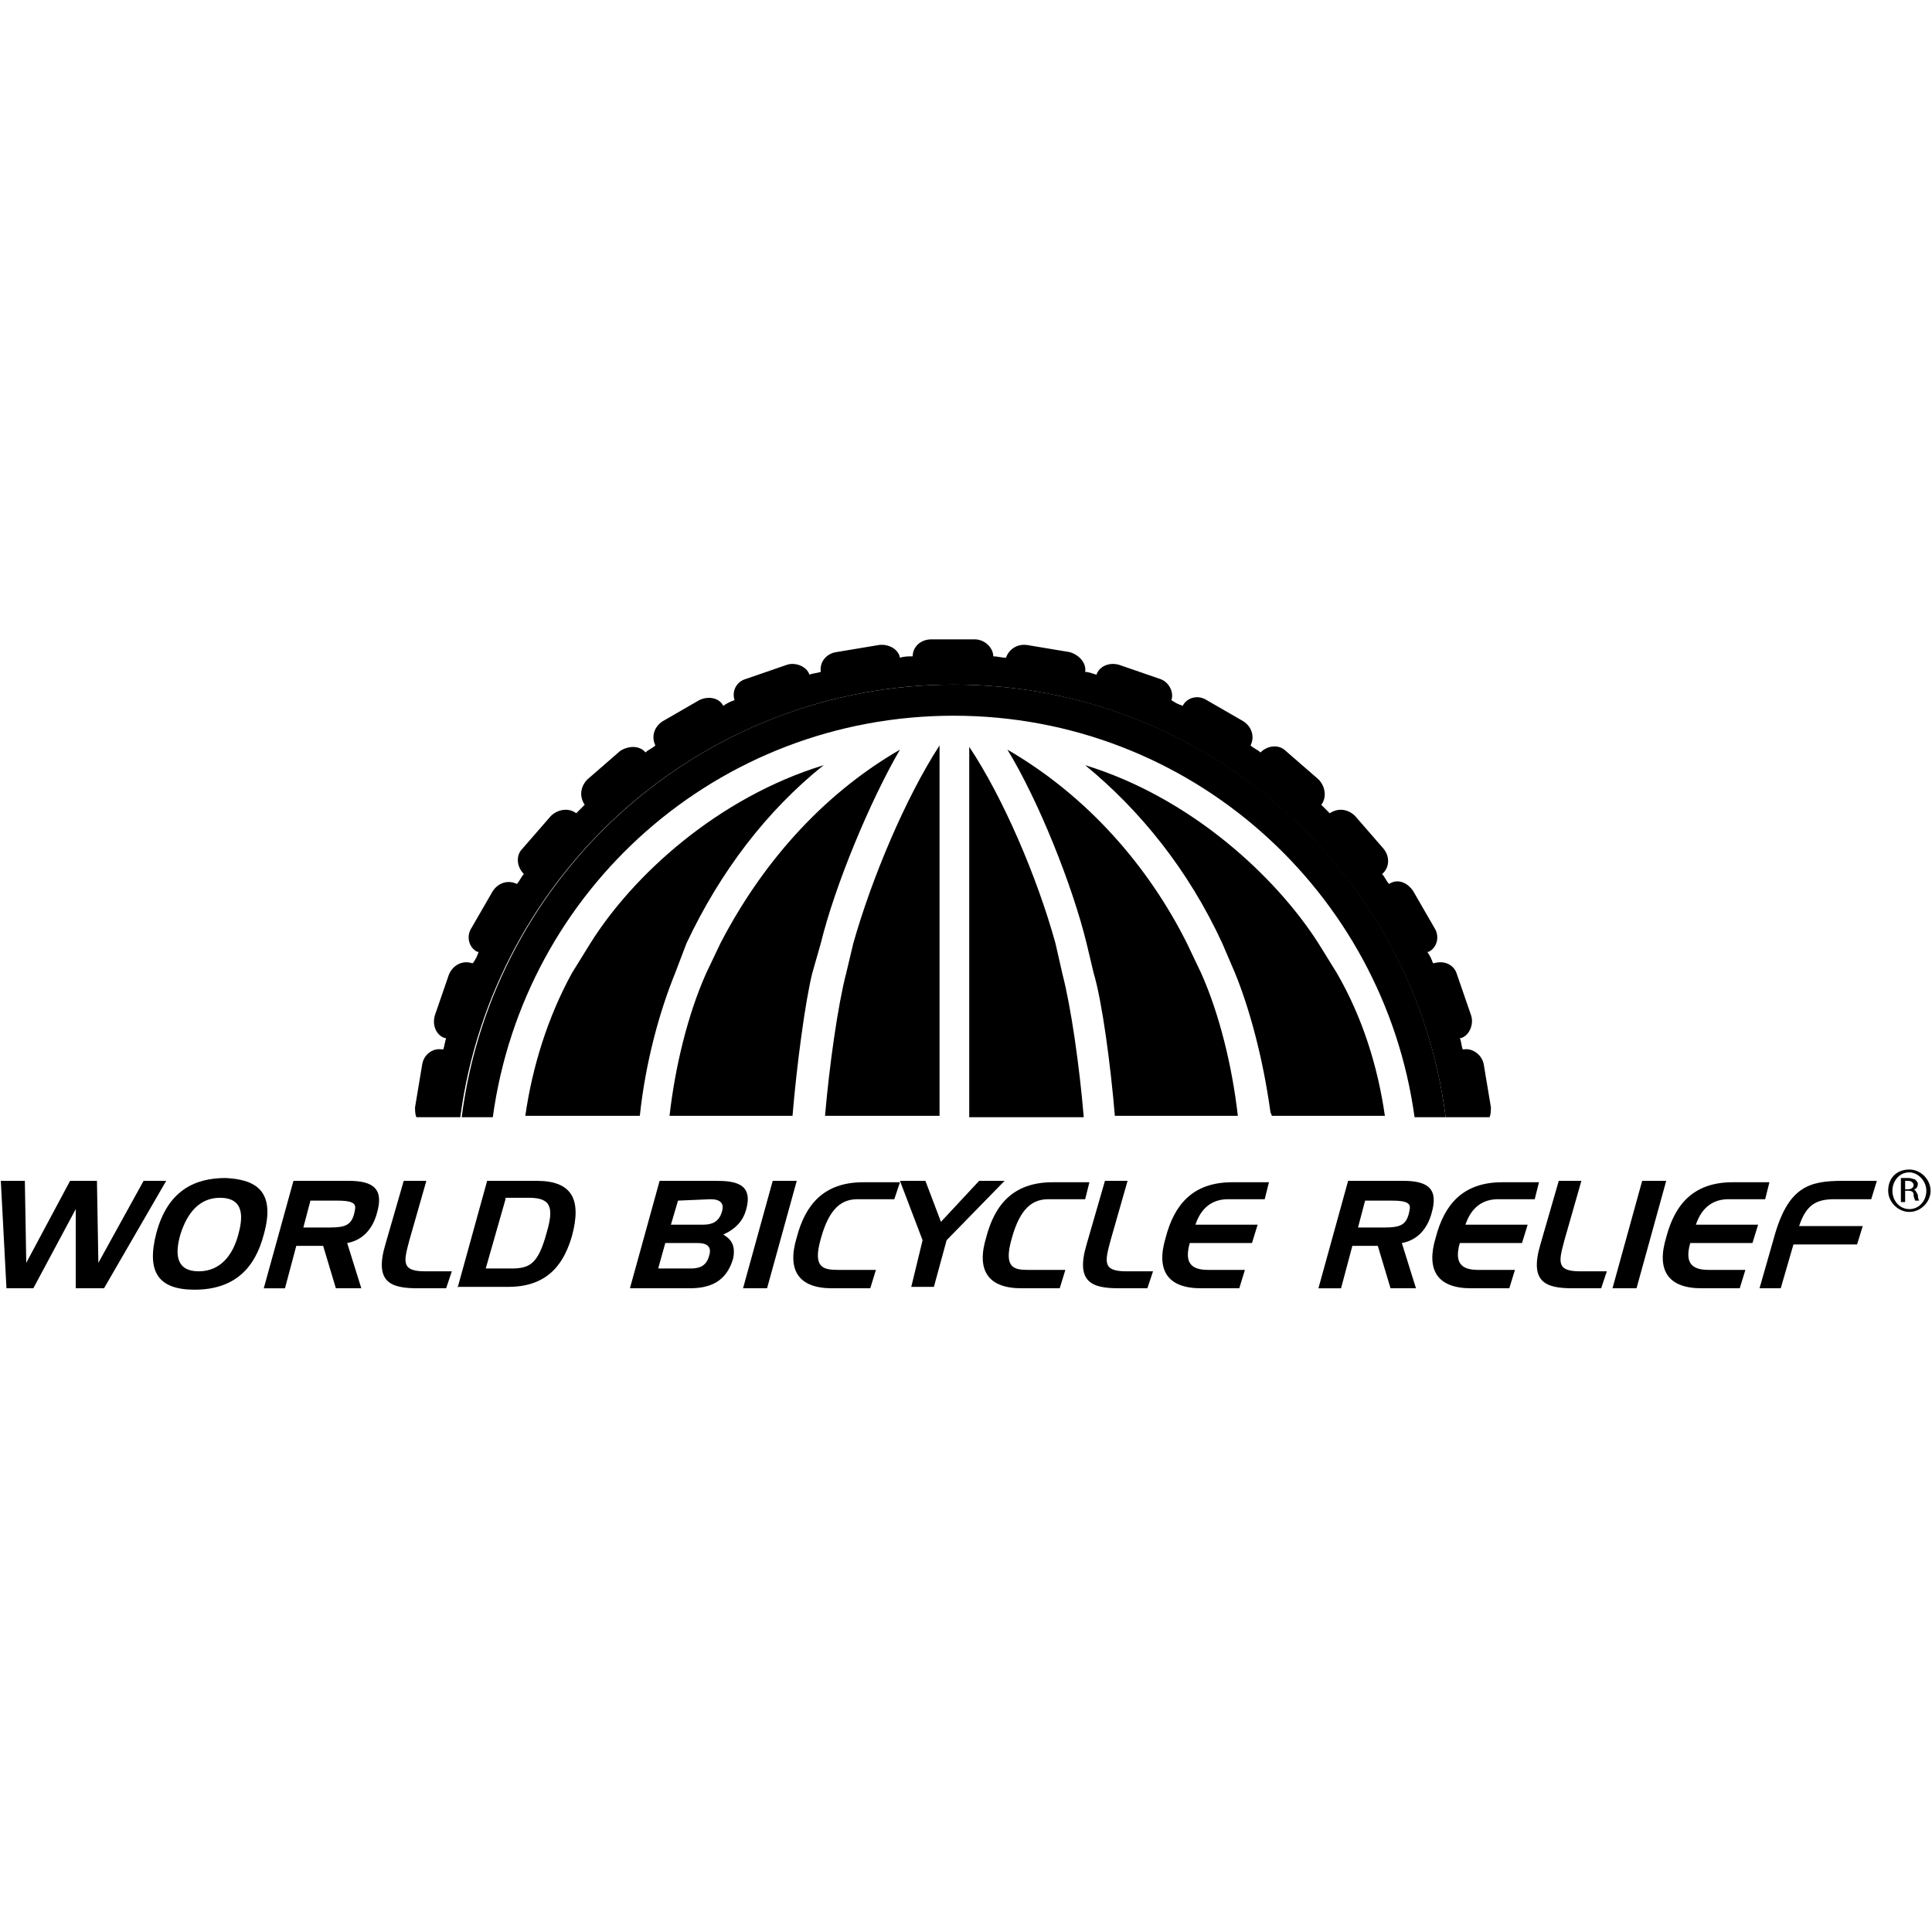
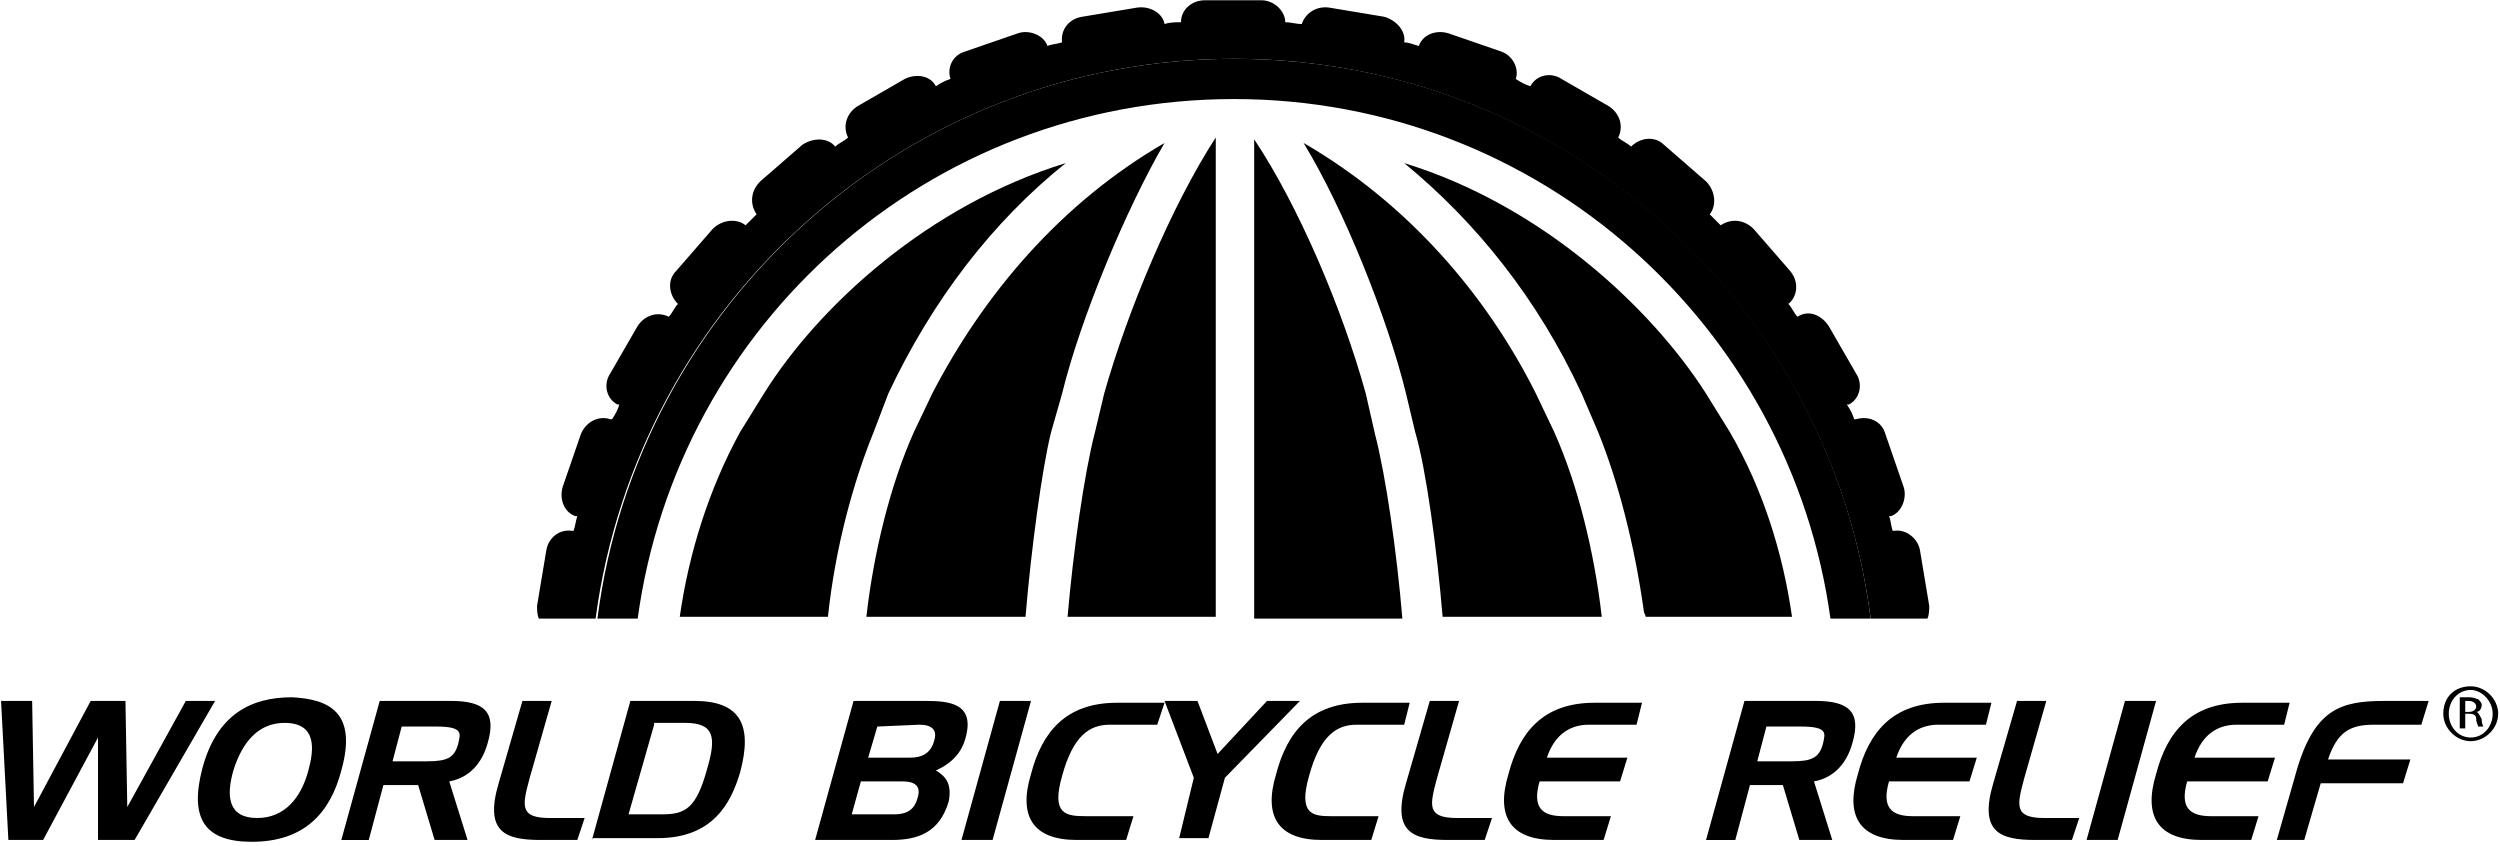
- <svg xmlns="http://www.w3.org/2000/svg" width="399" height="399" viewBox="0 0 399 135">
+ <svg xmlns="http://www.w3.org/2000/svg" width="399" height="135" viewBox="0 0 399 135">
  <g transform="translate(-1 -2)" fill="none" fill-rule="evenodd">
    <path d="M119.124 71.24l3.796-6.13c8.759-13.723 26.277-30.074 48.175-36.789-11.387 9.343-21.314 21.606-28.321 36.788l-2.628 6.132c-3.212 8.175-6.131 18.686-7.3 29.489h6.424c1.168-10.22 3.796-21.022 7.591-29.49l2.92-6.13c7.883-15.767 20.438-30.365 37.08-40-6.423 10.51-13.43 28.029-16.35 40l-1.46 6.13c-1.46 5.84-3.504 18.979-4.087 29.49h6.423c.876-10.511 2.628-22.774 4.38-29.49l1.46-6.13c3.795-13.723 10.802-30.074 17.81-40.584v76.496h6.423V24.526c7.007 10.51 14.014 26.86 17.81 40.583l1.46 6.132c1.752 6.715 3.504 19.27 4.38 29.489h6.423c-.876-10.511-2.628-23.65-4.38-29.49l-1.46-6.13c-2.92-11.971-9.927-29.49-16.35-40 16.642 9.635 28.905 24.233 37.08 40l2.92 6.13c3.796 8.468 6.423 19.27 7.591 29.49h6.716c0-.292-.292-.584-.292-.876-1.168-10.51-4.088-20.73-7.3-28.613l-2.627-6.132c-7.008-14.89-16.643-27.445-28.322-36.788 21.898 6.715 39.417 22.774 48.176 36.788l3.795 6.132c4.964 9.051 8.175 19.27 9.927 29.489h6.424c-6.424-47.007-46.424-82.92-95.183-82.92-48.759 0-88.759 36.205-95.182 82.92h6.423c1.168-10.22 4.672-20.438 9.635-29.49z" />
    <path d="M197.956 11.387c52.263 0 95.183 39.124 101.606 89.343h9.051c.292-.584.292-1.46.292-2.044l-1.46-8.759c-.292-2.044-2.336-3.504-4.087-3.212h-.292c-.292-.876-.292-1.751-.584-2.335h.292c1.752-.584 2.627-2.92 2.044-4.672l-2.92-8.467c-.584-2.044-2.628-2.92-4.672-2.336h-.292c-.292-.876-.584-1.46-1.168-2.336h.292c1.752-.876 2.336-3.211 1.168-4.963l-4.38-7.591c-1.167-1.752-3.211-2.628-4.963-1.46-.584-.584-.876-1.46-1.46-2.044 1.46-1.168 1.752-3.504.292-5.256l-5.84-6.715c-1.459-1.46-3.503-1.752-5.255-.584l-1.751-1.752c1.167-1.46.876-3.795-.584-5.255l-6.716-5.84c-1.46-1.46-3.795-1.167-5.255.292-.584-.583-1.46-.875-2.044-1.46.876-1.751.292-3.795-1.46-4.963l-7.591-4.38c-1.752-1.167-4.088-.583-4.964 1.168-.875-.292-1.46-.584-2.335-1.167.584-1.752-.584-3.796-2.336-4.38l-8.467-2.92c-2.044-.584-4.088.292-4.672 2.044-.876-.292-1.752-.584-2.336-.584.292-1.752-1.167-3.504-3.211-4.087l-8.76-1.46c-2.043-.292-3.795.876-4.379 2.627-.876 0-1.752-.292-2.628-.292 0-1.751-1.751-3.503-3.795-3.503h-9.051c-2.044 0-3.796 1.46-3.796 3.503-.876 0-1.752 0-2.628.292-.292-1.751-2.335-2.92-4.38-2.627l-8.758 1.46c-2.044.292-3.504 2.043-3.212 4.087-.876.292-1.752.292-2.336.584-.584-1.752-2.92-2.628-4.671-2.044l-8.468 2.92c-2.043.584-2.92 2.628-2.335 4.38-.876.292-1.46.583-2.336 1.167-.876-1.751-3.212-2.043-4.964-1.167l-7.59 4.38c-1.753 1.167-2.337 3.21-1.46 4.963-.585.584-1.46.876-2.044 1.46-1.168-1.46-3.504-1.46-5.256-.293l-6.715 5.84c-1.46 1.46-1.752 3.504-.584 5.255L120 37.956c-1.46-1.168-3.796-.876-5.255.584l-5.84 6.715c-1.46 1.46-1.168 3.796.292 5.256-.584.584-.876 1.46-1.46 2.044-1.752-.876-3.795-.292-4.963 1.46l-4.38 7.59c-1.168 1.753-.584 4.088 1.168 4.964h.292c-.292.876-.584 1.46-1.168 2.336h-.292c-1.752-.584-3.795.292-4.671 2.336l-2.92 8.467c-.584 2.044.292 4.088 2.044 4.672h.292c-.292.875-.292 1.46-.584 2.335h-.292c-2.044-.292-3.796 1.168-4.088 3.212l-1.46 8.76c0 .583 0 1.459.292 2.043h9.051c6.716-50.511 49.927-89.343 101.898-89.343z" fill="#000" fill-rule="nonzero" />
    <path d="M197.956 11.387c-52.263 0-95.182 39.124-101.606 89.343h6.424c6.423-47.007 46.423-82.92 95.182-82.92 48.76 0 88.76 36.205 95.183 82.92h6.423c-6.423-50.511-49.343-89.343-101.606-89.343z" fill="#000" fill-rule="nonzero" />
    <path d="M177.226 64.818l-1.46 6.13c-1.751 6.716-3.503 19.271-4.38 29.49h23.65V23.942c-7.007 10.803-14.014 27.445-17.81 40.876zm41.752 0c-3.796-13.723-10.803-30.073-17.81-40.584v76.496h23.65c-.876-10.511-2.628-22.774-4.38-29.49l-1.46-6.422zm27.153 0c-7.883-15.767-20.438-30.365-37.08-40 6.423 10.51 13.43 28.029 16.35 40l1.46 6.13c1.752 5.84 3.504 18.979 4.38 29.49h25.401c-1.168-10.219-3.795-21.022-7.59-29.49l-2.92-6.13z" fill="#000" fill-rule="nonzero" />
    <path d="M273.285 64.818c-8.76-13.723-26.278-30.073-48.176-36.789 11.387 9.343 21.314 21.606 28.322 36.789l2.627 6.13c3.212 7.884 5.84 18.103 7.3 28.614 0 .292.292.584.292.876h23.357c-1.46-10.219-4.671-20.438-9.927-29.49l-3.795-6.13zm-102.774 0c2.92-11.971 10.219-29.49 16.35-40-16.642 9.635-28.905 24.233-37.08 40l-2.92 6.13c-3.795 8.468-6.423 19.271-7.59 29.49h25.4c.876-10.511 2.628-23.65 4.088-29.49l1.752-6.13z" fill="#000" fill-rule="nonzero" />
    <path d="M142.774 64.818c7.007-14.891 16.642-27.446 28.32-36.789-21.897 6.716-39.415 22.774-48.174 36.789l-3.796 6.13c-4.963 9.052-8.175 19.271-9.635 29.49h23.65c1.168-11.095 4.087-21.606 7.299-29.49l2.336-6.13z" fill="#000" fill-rule="nonzero" />
    <path fill="#000" fill-rule="nonzero" d="M2.336 136.058L1.168 113.869 6.131 113.869 6.423 130.803 15.474 113.869 21.022 113.869 21.314 130.803 30.657 113.869 35.328 113.869 22.482 136.058 16.642 136.058 16.642 119.708 7.883 136.058z" />
    <path d="M55.474 124.964c-1.751 6.715-5.839 11.386-14.306 11.386-7.591 0-9.927-3.795-7.883-11.678 2.335-8.76 7.883-11.387 14.306-11.387 5.84.292 10.511 2.335 7.883 11.679zm-13.43 7.59c4.38 0 7.007-3.21 8.175-7.59.876-3.212 1.46-7.592-3.796-7.592-4.087 0-6.715 2.92-8.175 7.592-1.168 4.087-.876 7.59 3.796 7.59zm13.43 3.504l6.132-22.19h11.387c5.255 0 7.299 1.752 5.84 6.716-.877 3.212-2.92 5.547-6.132 6.131l2.92 9.343h-5.256l-2.628-8.759H62.19l-2.336 8.76h-4.38zm9.635-18.102l-1.46 5.548h5.548c3.212 0 4.38-.584 4.964-2.92.292-1.46.875-2.628-3.504-2.628h-5.548zm28.03 18.102h-5.84c-5.547 0-9.05-1.167-6.715-9.05l3.796-13.14h4.671l-3.504 12.263c-1.167 4.38-1.751 6.424 3.212 6.424h5.548l-1.168 3.503zm2.335 0l6.132-22.19h10.219c7.3 0 9.343 3.796 7.3 11.387-1.46 4.964-4.38 10.511-13.14 10.511h-10.51v.292zm9.927-18.394l-4.087 14.307h5.255c3.796 0 5.548-.876 7.3-7.3 1.46-4.963 1.167-7.299-3.504-7.299h-4.964v.292zm25.694 18.394l6.131-22.19h11.387c3.796 0 8.175.293 6.423 6.132-.583 2.044-2.043 3.796-4.671 4.964 1.46.875 2.628 2.043 2.044 4.963-1.46 4.964-4.964 6.131-9.051 6.131h-12.263zm9.927-18.102l-1.46 4.964h6.715c1.752 0 3.212-.584 3.796-2.628.584-1.752-.292-2.628-2.336-2.628l-6.715.292zm-4.088 14.015h6.716c1.46 0 3.211-.292 3.795-2.628.584-1.752-.292-2.628-2.336-2.628h-6.715l-1.46 5.256z" fill="#000" fill-rule="nonzero" />
    <path fill="#000" fill-rule="nonzero" d="M165.547 113.869L159.416 136.058 154.453 136.058 160.584 113.869z" />
    <path d="M185.693 117.664h-7.59c-3.212 0-5.84 1.752-7.592 8.175-1.752 6.132.584 6.424 3.796 6.424h7.59l-1.167 3.795h-7.883c-7.008 0-9.343-3.795-7.3-10.51 1.752-6.716 5.548-11.387 13.723-11.387h7.591l-1.168 3.503z" fill="#000" fill-rule="nonzero" />
    <path fill="#000" fill-rule="nonzero" d="M191.533 126.131L186.861 113.869 192.117 113.869 195.328 122.336 203.212 113.869 208.467 113.869 196.496 126.131 193.869 135.766 189.197 135.766z" />
    <path d="M225.11 117.664h-7.592c-3.211 0-5.84 1.752-7.591 8.175-1.752 6.132.584 6.424 3.504 6.424h7.59l-1.167 3.795h-7.883c-7.007 0-9.343-3.795-7.3-10.51 1.752-6.716 5.548-11.387 13.723-11.387h7.591l-.876 3.503zm12.846 18.394h-5.84c-5.547 0-9.05-1.167-6.715-9.05l3.796-13.14h4.672l-3.504 12.263c-1.168 4.38-1.752 6.424 3.212 6.424h5.547l-1.168 3.503zm24.234-18.394h-7.591c-3.212 0-5.548 1.752-6.716 5.256h12.847l-1.168 3.795h-12.847c-1.168 4.088.292 5.548 3.796 5.548h7.591l-1.168 3.795h-7.883c-7.007 0-9.343-3.795-7.3-10.51 1.753-6.716 5.548-11.387 13.723-11.387h7.592l-.876 3.503zm11.095 18.394l6.131-22.19h11.387c5.255 0 7.3 1.752 5.84 6.716-.877 3.212-2.92 5.547-6.132 6.131l2.92 9.343h-5.256l-2.628-8.759h-5.255l-2.336 8.76h-4.671zm9.635-18.102l-1.46 5.548h5.547c3.212 0 4.38-.584 4.964-2.92.292-1.46.876-2.628-3.504-2.628h-5.547zm35.036-.292h-7.591c-3.212 0-5.547 1.752-6.715 5.256h12.846l-1.168 3.795h-12.846c-1.168 4.088.292 5.548 3.795 5.548h7.592l-1.168 3.795h-7.883c-7.008 0-9.344-3.795-7.3-10.51 1.752-6.716 5.548-11.387 13.723-11.387h7.591l-.876 3.503zm13.723 18.394h-5.84c-5.547 0-9.05-1.167-6.715-9.05l3.796-13.14h4.671l-3.503 12.263c-1.168 4.38-1.752 6.424 3.211 6.424h5.548l-1.168 3.503z" fill="#000" fill-rule="nonzero" />
    <path fill="#000" fill-rule="nonzero" d="M345.109 113.869L338.978 136.058 334.015 136.058 340.146 113.869z" />
    <path d="M365.547 117.664h-7.59c-3.212 0-5.548 1.752-6.716 5.256h12.847l-1.168 3.795h-12.847c-1.168 4.088.292 5.548 3.796 5.548h7.59l-1.167 3.795h-7.883c-7.008 0-9.343-3.795-7.3-10.51 1.752-6.716 5.548-11.387 13.723-11.387h7.591l-.876 3.503zm-1.167 18.394l2.92-10.219c2.919-10.803 7.299-11.97 14.306-11.97h7.007l-1.168 3.795h-7.591c-3.796 0-5.84 1.168-7.3 5.548h13.14l-1.168 3.795h-13.14l-2.627 9.051h-4.38zm30.948-24.525c2.336 0 4.38 2.044 4.38 4.38 0 2.335-2.044 4.379-4.38 4.379-2.335 0-4.38-2.044-4.38-4.38 0-2.627 1.753-4.38 4.38-4.38zm0 .584c-2.043 0-3.503 1.752-3.503 3.795 0 2.044 1.46 3.796 3.503 3.796 2.044 0 3.504-1.752 3.504-3.796 0-2.043-1.752-3.795-3.504-3.795zm-.875 6.131h-.876v-4.963h1.46c.875 0 1.167.292 1.46.292.291.292.583.584.583.876 0 .583-.292 1.167-.876 1.167.292 0 .584.584.876 1.168 0 .876.292 1.168.292 1.168h-.876c0-.292-.292-.584-.292-1.168s-.292-.876-1.168-.876h-.583v2.336zm0-2.628h.583c.584 0 1.168-.292 1.168-.875 0-.292-.292-.876-1.168-.876h-.583v1.751z" fill="#000" fill-rule="nonzero" />
  </g>
</svg>
